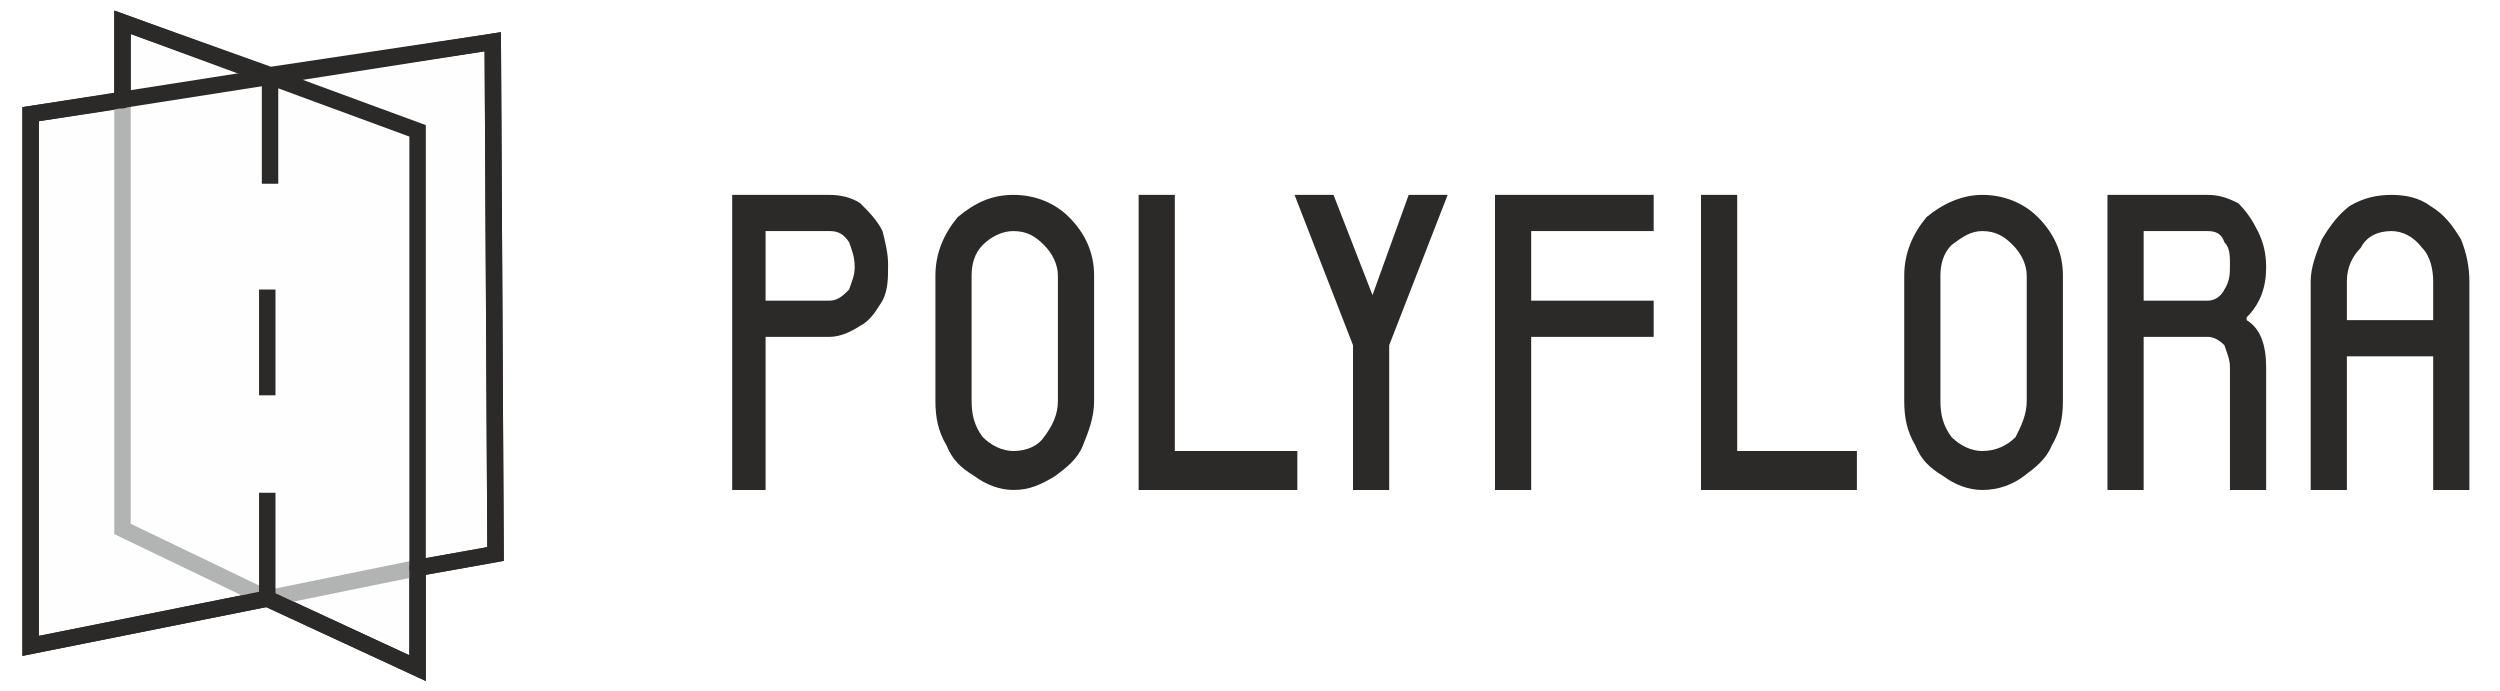
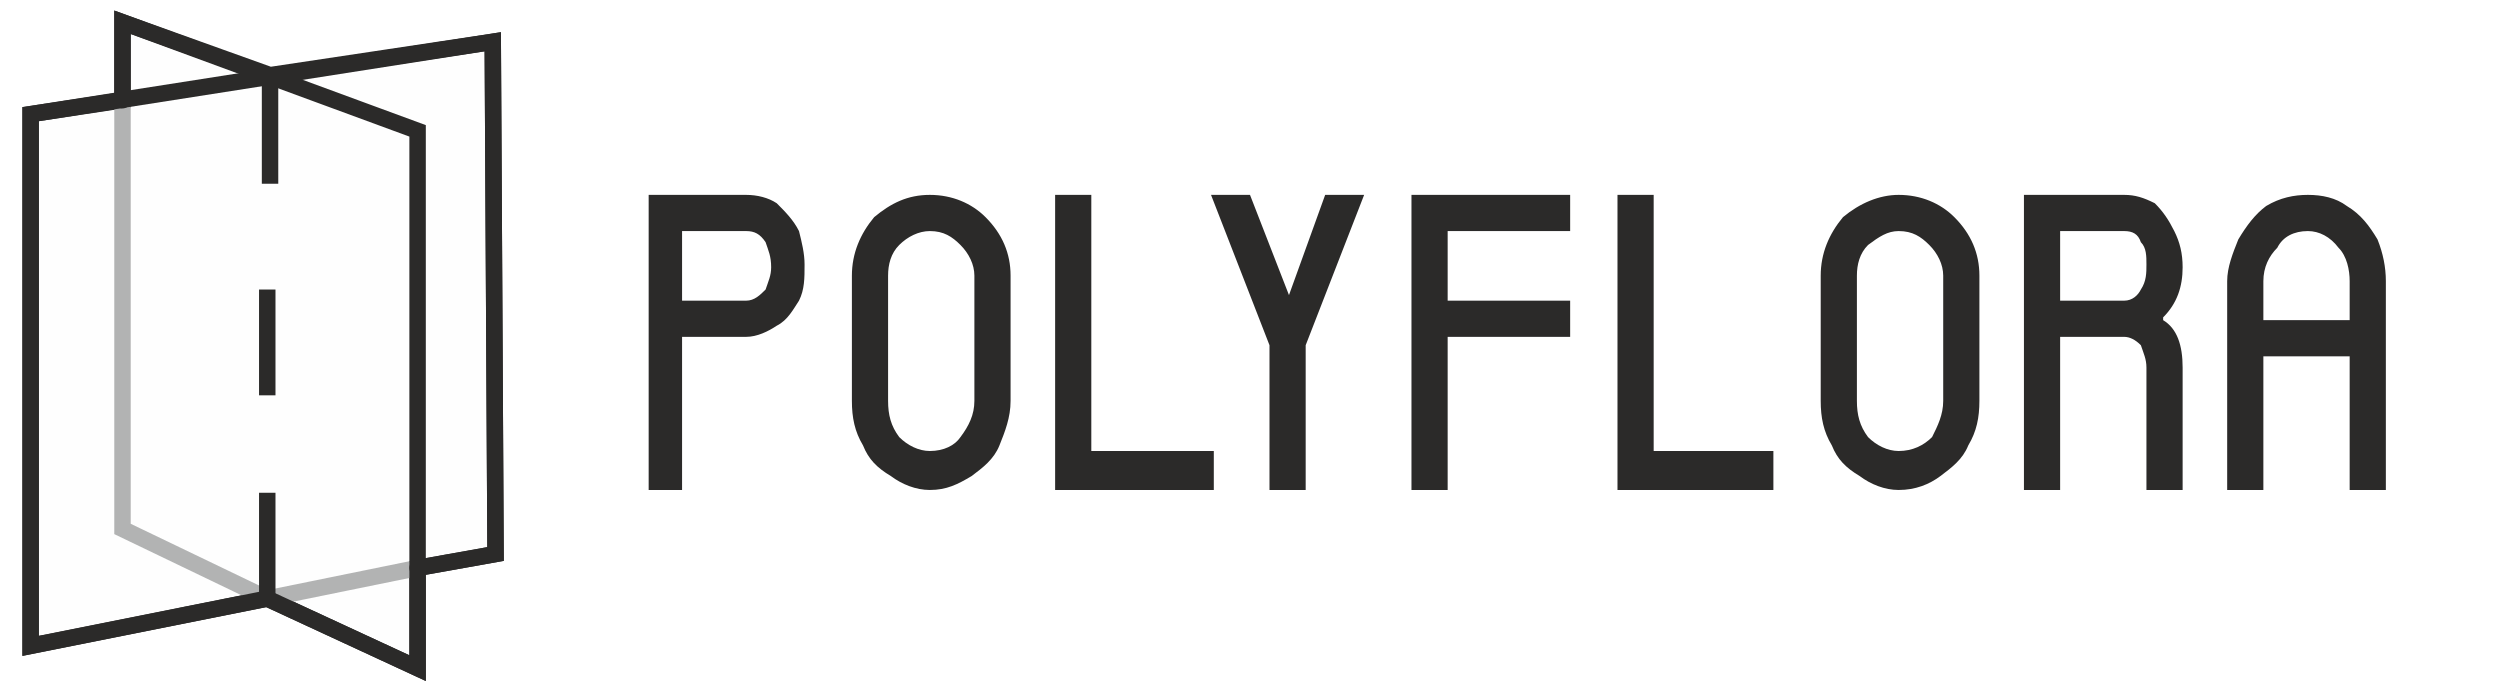
<svg xmlns="http://www.w3.org/2000/svg" xml:space="preserve" width="898px" height="248px" version="1.0" style="shape-rendering:geometricPrecision; text-rendering:geometricPrecision; image-rendering:optimizeQuality; fill-rule:evenodd; clip-rule:evenodd" viewBox="0 0 898 248">
  <defs>
    <style type="text/css">
   
    .str1 {stroke:#B2B3B3;stroke-width:5.906}
    .str0 {stroke:#2B2A29;stroke-width:5.906}
    .str2 {stroke:#2B2A29;stroke-width:5.906;stroke-linecap:round}
    .fil1 {fill:none}
    .fil0 {fill:#FEFEFE}
    .fil2 {fill:#2B2A29;fill-rule:nonzero}
   
  </style>
  </defs>
  <g id="Plan_x0020_1">
-     <g id="_2454734815488">
+     <g id="_2490217972480">
      <path class="fil0 str0" d="M11 41l33 -5 0 -28 53 19 80 -12 1 184 -28 5 0 36 -54 -25 -85 17 0 -191z" />
      <path class="fil1 str1" d="M96 215l54 -11" />
      <path class="fil1 str1" d="M96 215l-52 -25 0 -156" />
      <path class="fil1 str2" d="M96 215l-85 17 0 -191 166 -26 1 184 -28 5" />
      <path class="fil1 str2" d="M96 215l54 25 0 -193 -106 -39 0 28" />
      <path class="fil1 str0" d="M97 28l0 38" />
      <path class="fil1 str0" d="M96 177l0 38" />
      <path class="fil1 str0" d="M96 104l0 38" />
    </g>
-     <path class="fil2" d="M298 121l-23 0 0 55 -12 0 0 -106 35 0c4,0 8,1 11,3 3,3 6,6 8,10 1,4 2,8 2,12l0 0c0,5 0,9 -2,13 -2,3 -4,7 -8,9 -3,2 -7,4 -11,4zm0 -38l-23 0 0 25 23 0c3,0 5,-2 7,-4 1,-3 2,-5 2,-8 0,-4 -1,-6 -2,-9 -2,-3 -4,-4 -7,-4zm81 88c-5,3 -9,5 -15,5 -5,0 -10,-2 -14,-5 -5,-3 -8,-6 -10,-11 -3,-5 -4,-10 -4,-16l0 -45c0,-8 3,-15 8,-21 6,-5 12,-8 20,-8 8,0 15,3 20,8 6,6 9,13 9,21l0 45c0,6 -2,11 -4,16 -2,5 -6,8 -10,11zm-15 -9c5,0 9,-2 11,-5 3,-4 5,-8 5,-13l0 -45c0,-4 -2,-8 -5,-11 -3,-3 -6,-5 -11,-5 -4,0 -8,2 -11,5 -3,3 -4,7 -4,11l0 45c0,5 1,9 4,13 3,3 7,5 11,5zm58 -92l0 92 44 0 0 14 -57 0 0 -106 13 0zm64 54l-21 -54 14 0 14 36 13 -36 14 0 -21 54 0 52 -13 0 0 -52zm64 52l-13 0 0 -106 57 0 0 13 -44 0 0 25 44 0 0 13 -44 0 0 55zm74 -106l0 92 43 0 0 14 -56 0 0 -106 13 0zm103 101c-4,3 -9,5 -15,5 -5,0 -10,-2 -14,-5 -5,-3 -8,-6 -10,-11 -3,-5 -4,-10 -4,-16l0 -45c0,-8 3,-15 8,-21 6,-5 13,-8 20,-8 8,0 15,3 20,8 6,6 9,13 9,21l0 45c0,6 -1,11 -4,16 -2,5 -6,8 -10,11zm-15 -9c5,0 9,-2 12,-5 2,-4 4,-8 4,-13l0 -45c0,-4 -2,-8 -5,-11 -3,-3 -6,-5 -11,-5 -4,0 -7,2 -11,5 -3,3 -4,7 -4,11l0 45c0,5 1,9 4,13 3,3 7,5 11,5zm89 14l0 -44c0,-3 -1,-5 -2,-8 -2,-2 -4,-3 -6,-3l-23 0 0 55 -13 0 0 -106 36 0c4,0 7,1 11,3 3,3 5,6 7,10 2,4 3,8 3,13 0,7 -2,13 -7,18l0 1 0 0c5,3 7,9 7,17l0 44 -13 0zm-8 -93l-23 0 0 25 23 0c3,0 5,-2 6,-4 2,-3 2,-6 2,-9 0,-3 0,-6 -2,-8 -1,-3 -3,-4 -6,-4zm81 32l0 -14c0,-4 -1,-9 -4,-12 -3,-4 -7,-6 -11,-6 -5,0 -9,2 -11,6 -3,3 -5,7 -5,12l0 14 31 0zm13 61l-13 0 0 -48 -31 0 0 48 -13 0 0 -75c0,-5 2,-10 4,-15 3,-5 6,-9 10,-12 5,-3 10,-4 15,-4 5,0 10,1 14,4 5,3 8,7 11,12 2,5 3,10 3,15l0 75z" />
+     <path class="fil2" d="M268 121l-23 0 0 55 -12 0 0 -106 35 0c4,0 8,1 11,3 3,3 6,6 8,10 1,4 2,8 2,12l0 0c0,5 0,9 -2,13 -2,3 -4,7 -8,9 -3,2 -7,4 -11,4zm0 -38l-23 0 0 25 23 0c3,0 5,-2 7,-4 1,-3 2,-5 2,-8 0,-4 -1,-6 -2,-9 -2,-3 -4,-4 -7,-4zm81 88c-5,3 -9,5 -15,5 -5,0 -10,-2 -14,-5 -5,-3 -8,-6 -10,-11 -3,-5 -4,-10 -4,-16l0 -45c0,-8 3,-15 8,-21 6,-5 12,-8 20,-8 8,0 15,3 20,8 6,6 9,13 9,21l0 45c0,6 -2,11 -4,16 -2,5 -6,8 -10,11zm-15 -9c5,0 9,-2 11,-5 3,-4 5,-8 5,-13l0 -45c0,-4 -2,-8 -5,-11 -3,-3 -6,-5 -11,-5 -4,0 -8,2 -11,5 -3,3 -4,7 -4,11l0 45c0,5 1,9 4,13 3,3 7,5 11,5zm58 -92l0 92 44 0 0 14 -57 0 0 -106 13 0zm64 54l-21 -54 14 0 14 36 13 -36 14 0 -21 54 0 52 -13 0 0 -52zm64 52l-13 0 0 -106 57 0 0 13 -44 0 0 25 44 0 0 13 -44 0 0 55zm74 -106l0 92 43 0 0 14 -56 0 0 -106 13 0zm103 101c-4,3 -9,5 -15,5 -5,0 -10,-2 -14,-5 -5,-3 -8,-6 -10,-11 -3,-5 -4,-10 -4,-16l0 -45c0,-8 3,-15 8,-21 6,-5 13,-8 20,-8 8,0 15,3 20,8 6,6 9,13 9,21l0 45c0,6 -1,11 -4,16 -2,5 -6,8 -10,11zm-15 -9c5,0 9,-2 12,-5 2,-4 4,-8 4,-13l0 -45c0,-4 -2,-8 -5,-11 -3,-3 -6,-5 -11,-5 -4,0 -7,2 -11,5 -3,3 -4,7 -4,11l0 45c0,5 1,9 4,13 3,3 7,5 11,5zm89 14l0 -44c0,-3 -1,-5 -2,-8 -2,-2 -4,-3 -6,-3l-23 0 0 55 -13 0 0 -106 36 0c4,0 7,1 11,3 3,3 5,6 7,10 2,4 3,8 3,13 0,7 -2,13 -7,18l0 1 0 0c5,3 7,9 7,17l0 44 -13 0zm-8 -93l-23 0 0 25 23 0c3,0 5,-2 6,-4 2,-3 2,-6 2,-9 0,-3 0,-6 -2,-8 -1,-3 -3,-4 -6,-4zm81 32l0 -14c0,-4 -1,-9 -4,-12 -3,-4 -7,-6 -11,-6 -5,0 -9,2 -11,6 -3,3 -5,7 -5,12l0 14 31 0zm13 61l-13 0 0 -48 -31 0 0 48 -13 0 0 -75c0,-5 2,-10 4,-15 3,-5 6,-9 10,-12 5,-3 10,-4 15,-4 5,0 10,1 14,4 5,3 8,7 11,12 2,5 3,10 3,15l0 75z" />
+     <path class="fil2" d="M366 349l-15 0 0 37 -9 0 0 -71 24 0c3,0 5,1 7,3 3,1 4,3 6,6 1,3 1,5 1,8l0 0c0,3 0,6 -1,8 -2,3 -3,5 -5,7 -3,1 -5,2 -8,2zm0 -25l-15 0 0 16 15 0c2,0 3,0 4,-2 1,-2 2,-4 2,-6 0,-2 -1,-4 -2,-5 0,-2 -2,-3 -4,-3z" />
+     <path id="1" class="fil2" d="M420 383c-3,2 -6,3 -10,3 -3,0 -7,-1 -9,-3 -3,-2 -6,-5 -7,-8 -2,-3 -3,-7 -3,-10l0 -30c0,-5 2,-10 6,-14 4,-4 8,-6 13,-6 6,0 10,2 14,6 3,4 5,9 5,14l0 30c0,3 -1,7 -2,10 -2,3 -4,6 -7,8zm-10 -6c3,0 6,-1 8,-4 2,-2 3,-5 3,-8l0 -30c0,-3 -1,-6 -3,-8 -2,-2 -5,-3 -8,-3 -3,0 -5,1 -7,3 -2,2 -3,5 -3,8l0 30c0,3 1,6 3,8 2,3 4,4 7,4z" />
+     <path id="2" class="fil2" d="M449 315l0 62 29 0 0 9 -38 0 0 -71 9 0z" />
+     <path id="3" class="fil2" d="M492 352l-15 -37 10 0 9 24 9 -24 9 0 -14 37 0 34 -8 0 0 -34z" />
+     <path id="4" class="fil2" d="M534 386l-8 0 0 -71 38 0 0 9 -30 0 0 16 30 0 0 9 -30 0 0 37z" />
+     <path id="5" class="fil2" d="M583 315l0 62 29 0 0 9 -37 0 0 -71 8 0z" />
+     <path id="6" class="fil2" d="M652 383c-3,2 -6,3 -10,3 -3,0 -6,-1 -9,-3 -3,-2 -6,-5 -7,-8 -2,-3 -3,-7 -3,-10l0 -30c0,-5 2,-10 6,-14 4,-4 8,-6 13,-6 6,0 10,2 14,6 3,4 5,9 5,14l0 30c0,3 -1,7 -2,10 -2,3 -4,6 -7,8zm-10 -6c3,0 6,-1 8,-4 2,-2 3,-5 3,-8l0 -30c0,-3 -1,-6 -3,-8 -2,-2 -5,-3 -8,-3 -2,0 -5,1 -7,3 -2,2 -3,5 -3,8l0 30c0,3 1,6 3,8 2,3 4,4 7,4z" />
+     <path id="7" class="fil2" d="M702 386l0 -29c0,-2 -1,-4 -2,-5 -1,-2 -3,-3 -4,-3l-15 0 0 37 -9 0 0 -71 24 0c3,0 5,1 7,3 2,1 4,3 5,6 2,3 2,6 2,8 0,5 -1,9 -4,13l-1 0 1 1c3,2 4,5 4,11l0 29 -8 0zm-6 -62l-15 0 0 16 15 0c2,0 3,0 4,-2 1,-2 2,-4 2,-6 0,-2 -1,-4 -2,-5 -1,-2 -2,-3 -4,-3z" />
+     <path id="8" class="fil2" d="M750 346l0 -10c0,-3 -1,-6 -3,-8 -1,-3 -4,-4 -7,-4 -3,0 -6,1 -8,4 -1,2 -2,5 -2,8l0 10 20 0zm9 40l-9 0 0 -32 -20 0 0 32 -9 0 0 -50c0,-3 1,-7 3,-10 1,-3 3,-6 6,-8 3,-2 6,-3 10,-3 4,0 7,1 10,3 3,2 5,5 7,8 1,3 2,7 2,10l0 50z" />
  </g>
</svg>
